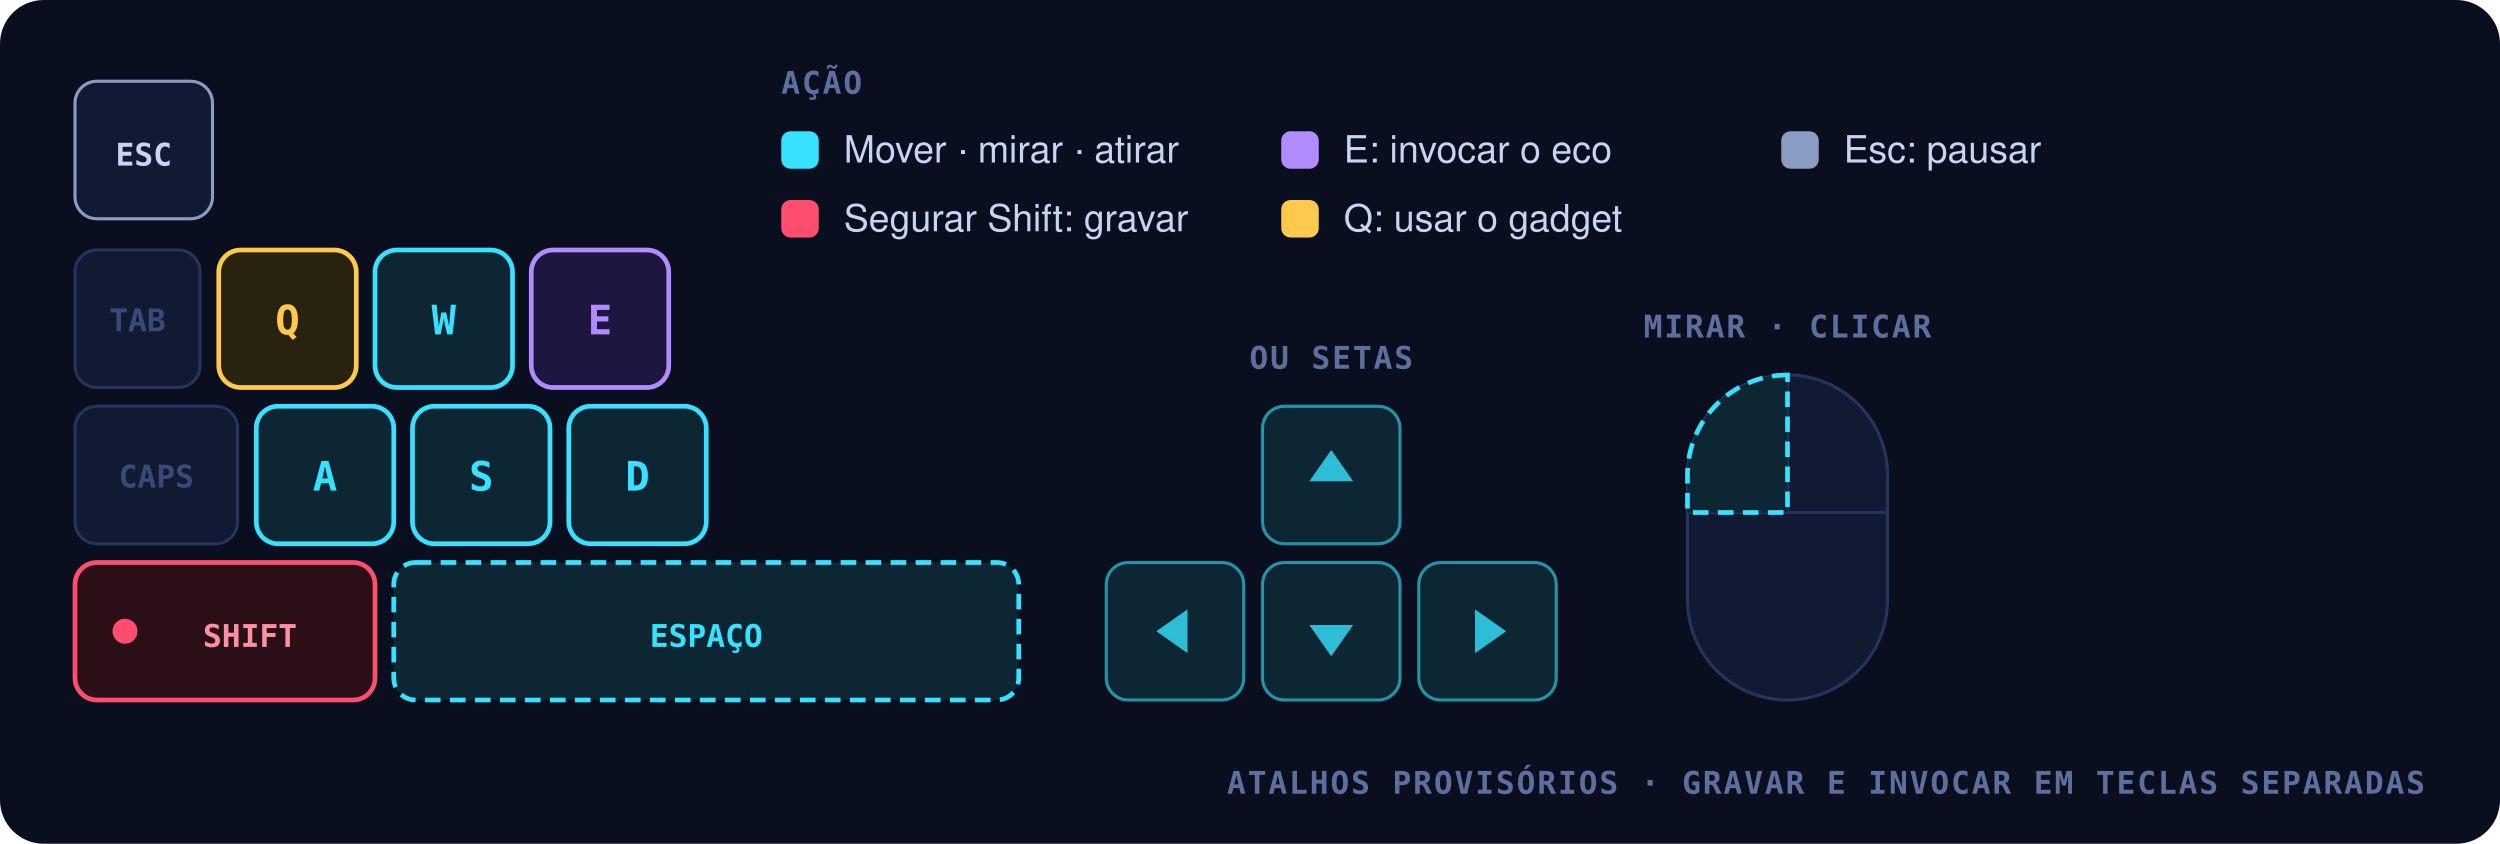
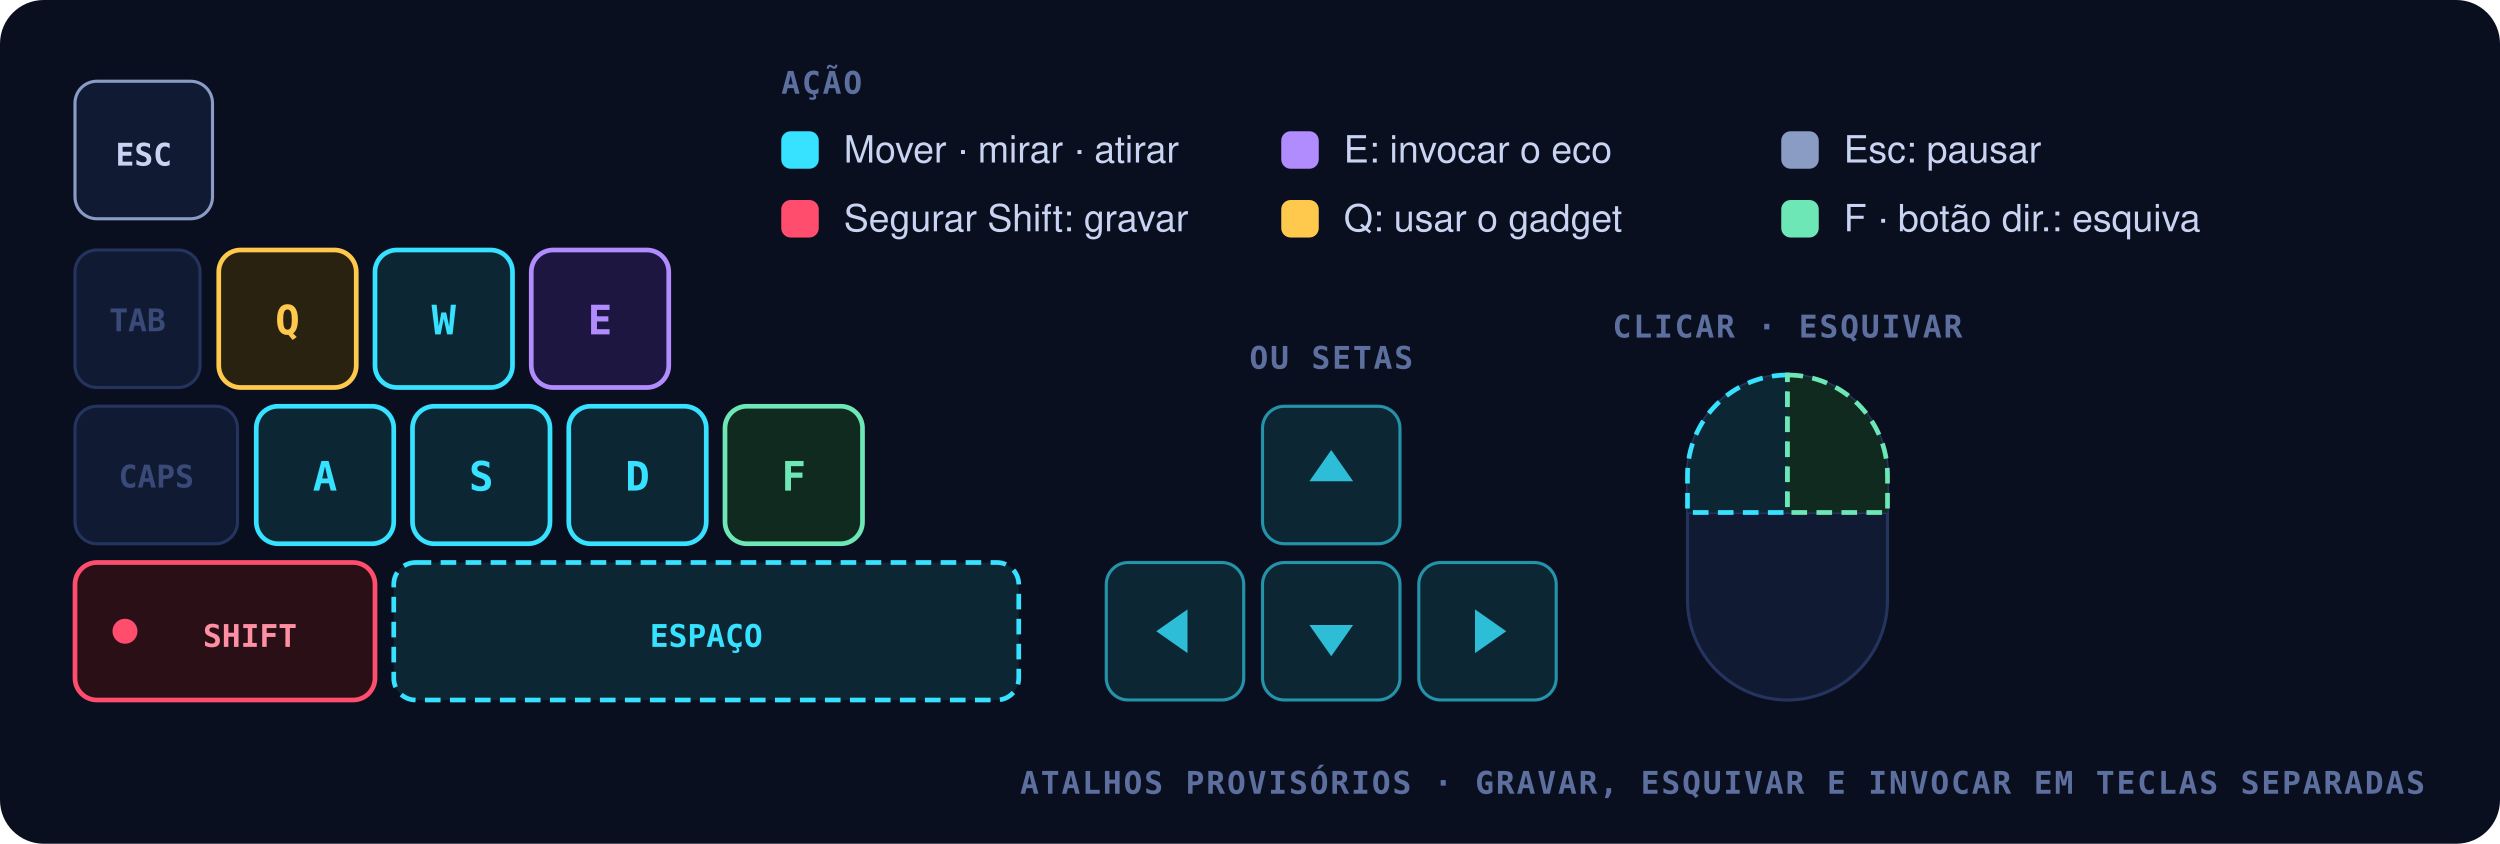
<svg xmlns="http://www.w3.org/2000/svg" viewBox="0 0 800 270" role="img" aria-labelledby="t d">
  <style>
    .k{font:700 13px ui-monospace,SFMono-Regular,Menlo,Consolas,monospace}
    .ks{font:700 10px ui-monospace,SFMono-Regular,Menlo,Consolas,monospace}
    .s{font:400 12px ui-sans-serif,system-ui,-apple-system,"Segoe UI",Helvetica,Arial,sans-serif;fill:#c9d4f2}
    .n{font:700 10px ui-monospace,SFMono-Regular,Menlo,monospace;fill:#5d6f9e;letter-spacing:.06em}
  </style>
  <rect width="800" height="270" rx="14" fill="#0a0f1f" />
  <g fill="#111a33" stroke="#24345f">
    <rect x="24" y="80" width="40" height="44" rx="7" />
    <rect x="24" y="130" width="52" height="44" rx="7" />
  </g>
  <g class="ks" fill="#3a4a78">
    <text x="44" y="106" text-anchor="middle">TAB</text>
    <text x="50" y="156" text-anchor="middle">CAPS</text>
  </g>
  <rect x="24" y="26" width="44" height="44" rx="7" fill="#111a33" stroke="#8a9bc4" />
  <text x="46" y="53" class="ks" fill="#c9d4f2" text-anchor="middle">ESC</text>
  <rect x="70" y="80" width="44" height="44" rx="7" fill="#2a2210" stroke="#ffc94d" stroke-width="1.5" />
  <text x="92" y="107" class="k" fill="#ffc94d" text-anchor="middle">Q</text>
  <rect x="120" y="80" width="44" height="44" rx="7" fill="#0d2633" stroke="#36e2ff" stroke-width="1.5" />
  <text x="142" y="107" class="k" fill="#36e2ff" text-anchor="middle">W</text>
  <rect x="170" y="80" width="44" height="44" rx="7" fill="#1c1640" stroke="#b18cff" stroke-width="1.5" />
  <text x="192" y="107" class="k" fill="#b18cff" text-anchor="middle">E</text>
  <rect x="82" y="130" width="44" height="44" rx="7" fill="#0d2633" stroke="#36e2ff" stroke-width="1.5" />
  <text x="104" y="157" class="k" fill="#36e2ff" text-anchor="middle">A</text>
  <rect x="132" y="130" width="44" height="44" rx="7" fill="#0d2633" stroke="#36e2ff" stroke-width="1.5" />
  <text x="154" y="157" class="k" fill="#36e2ff" text-anchor="middle">S</text>
  <rect x="182" y="130" width="44" height="44" rx="7" fill="#0d2633" stroke="#36e2ff" stroke-width="1.5" />
  <text x="204" y="157" class="k" fill="#36e2ff" text-anchor="middle">D</text>
+   <rect x="232" y="130" width="44" height="44" rx="7" fill="#102a20" stroke="#6ee7b7" stroke-width="1.5" />
+   <text x="254" y="157" class="k" fill="#6ee7b7" text-anchor="middle">F</text>
  <rect x="24" y="180" width="96" height="44" rx="7" fill="#2a1016" stroke="#ff4d6d" stroke-width="1.5" />
  <circle cx="40" cy="202" r="4" fill="#ff4d6d" />
  <text x="80" y="207" class="ks" fill="#ff8fa3" text-anchor="middle">SHIFT</text>
  <rect x="126" y="180" width="200" height="44" rx="7" fill="#0d2633" stroke="#36e2ff" stroke-width="1.5" stroke-dasharray="5 3" />
  <text x="226" y="207" class="ks" fill="#36e2ff" text-anchor="middle">ESPAÇO</text>
  <g fill="#0d2633" stroke="#36e2ff" stroke-opacity=".6">
    <rect x="404" y="130" width="44" height="44" rx="7" />
    <rect x="354" y="180" width="44" height="44" rx="7" />
    <rect x="404" y="180" width="44" height="44" rx="7" />
    <rect x="454" y="180" width="44" height="44" rx="7" />
  </g>
  <g fill="#36e2ff" fill-opacity=".8">
    <path d="M426 144 l7 10 h-14z" />
    <path d="M426 210 l7 -10 h-14z" />
    <path d="M370 202 l10 -7 v14z" />
    <path d="M482 202 l-10 -7 v14z" />
  </g>
  <text x="426" y="118" class="n" text-anchor="middle">OU SETAS</text>
  <g transform="translate(540 120)">
    <rect x="0" y="0" width="64" height="104" rx="32" fill="#111a33" stroke="#24345f" />
    <path d="M32 0 V44 M0 44 H64" stroke="#24345f" />
    <path d="M32 0 A32 32 0 0 0 0 32 V44 H32 Z" fill="#0d2633" stroke="#36e2ff" stroke-width="1.5" stroke-dasharray="5 3" />
+     <path d="M32 0 A32 32 0 0 1 64 32 V44 H32 Z" fill="#102a20" stroke="#6ee7b7" stroke-width="1.5" stroke-dasharray="5 3" />
  </g>
-   <text x="572" y="108" class="n" text-anchor="middle">MIRAR · CLICAR</text>
+   <text x="572" y="108" class="n" text-anchor="middle">CLICAR · ESQUIVAR</text>
  <g transform="translate(250 30)">
    <text x="0" y="0" class="n">AÇÃO</text>
    <rect x="0" y="12" width="12" height="12" rx="3" fill="#36e2ff" />
    <text x="20" y="22" class="s">Mover · mirar · atirar</text>
    <rect x="0" y="34" width="12" height="12" rx="3" fill="#ff4d6d" />
    <text x="20" y="44" class="s">Segurar Shift: gravar</text>
    <rect x="160" y="12" width="12" height="12" rx="3" fill="#b18cff" />
    <text x="180" y="22" class="s">E: invocar o eco</text>
    <rect x="160" y="34" width="12" height="12" rx="3" fill="#ffc94d" />
    <text x="180" y="44" class="s">Q: usar o gadget</text>
    <rect x="320" y="12" width="12" height="12" rx="3" fill="#8a9bc4" />
    <text x="340" y="22" class="s">Esc: pausar</text>
+     <rect x="320" y="34" width="12" height="12" rx="3" fill="#6ee7b7" />
+     <text x="340" y="44" class="s">F · botão dir.: esquiva</text>
  </g>
-   <text x="776" y="254" class="n" text-anchor="end">ATALHOS PROVISÓRIOS · GRAVAR E INVOCAR EM TECLAS SEPARADAS</text>
+   <text x="776" y="254" class="n" text-anchor="end">ATALHOS PROVISÓRIOS · GRAVAR, ESQUIVAR E INVOCAR EM TECLAS SEPARADAS</text>
</svg>
